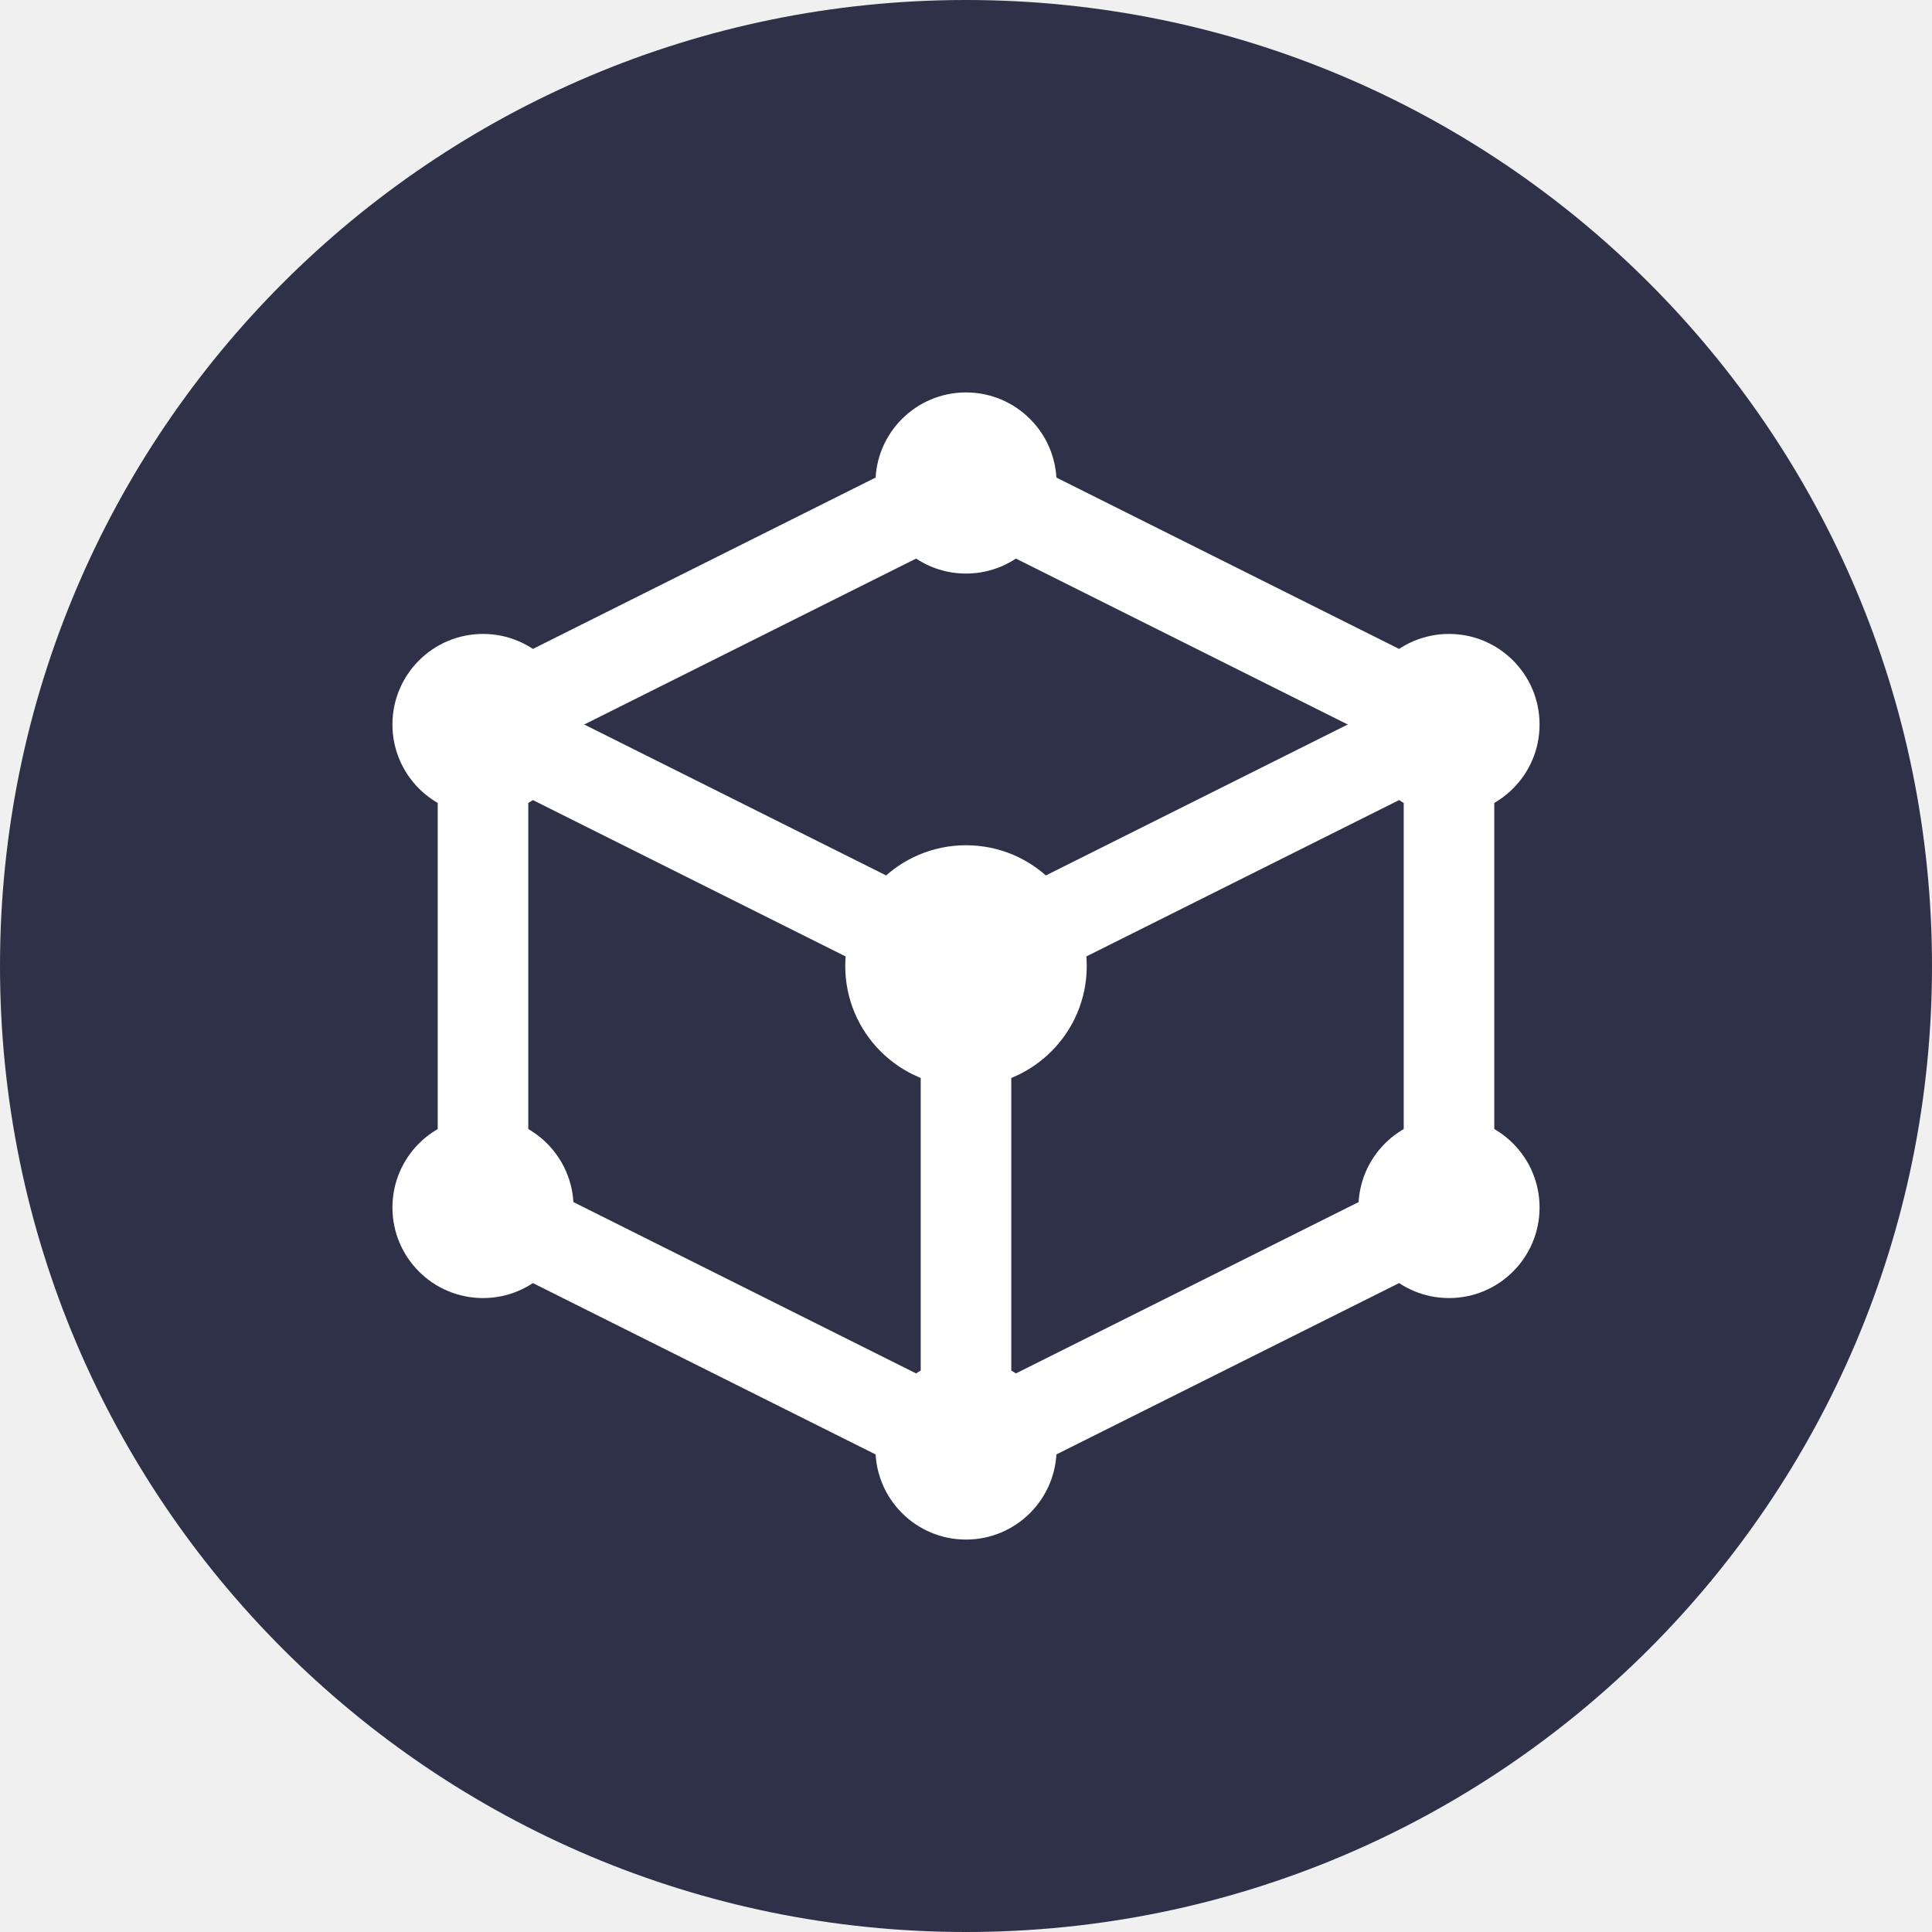
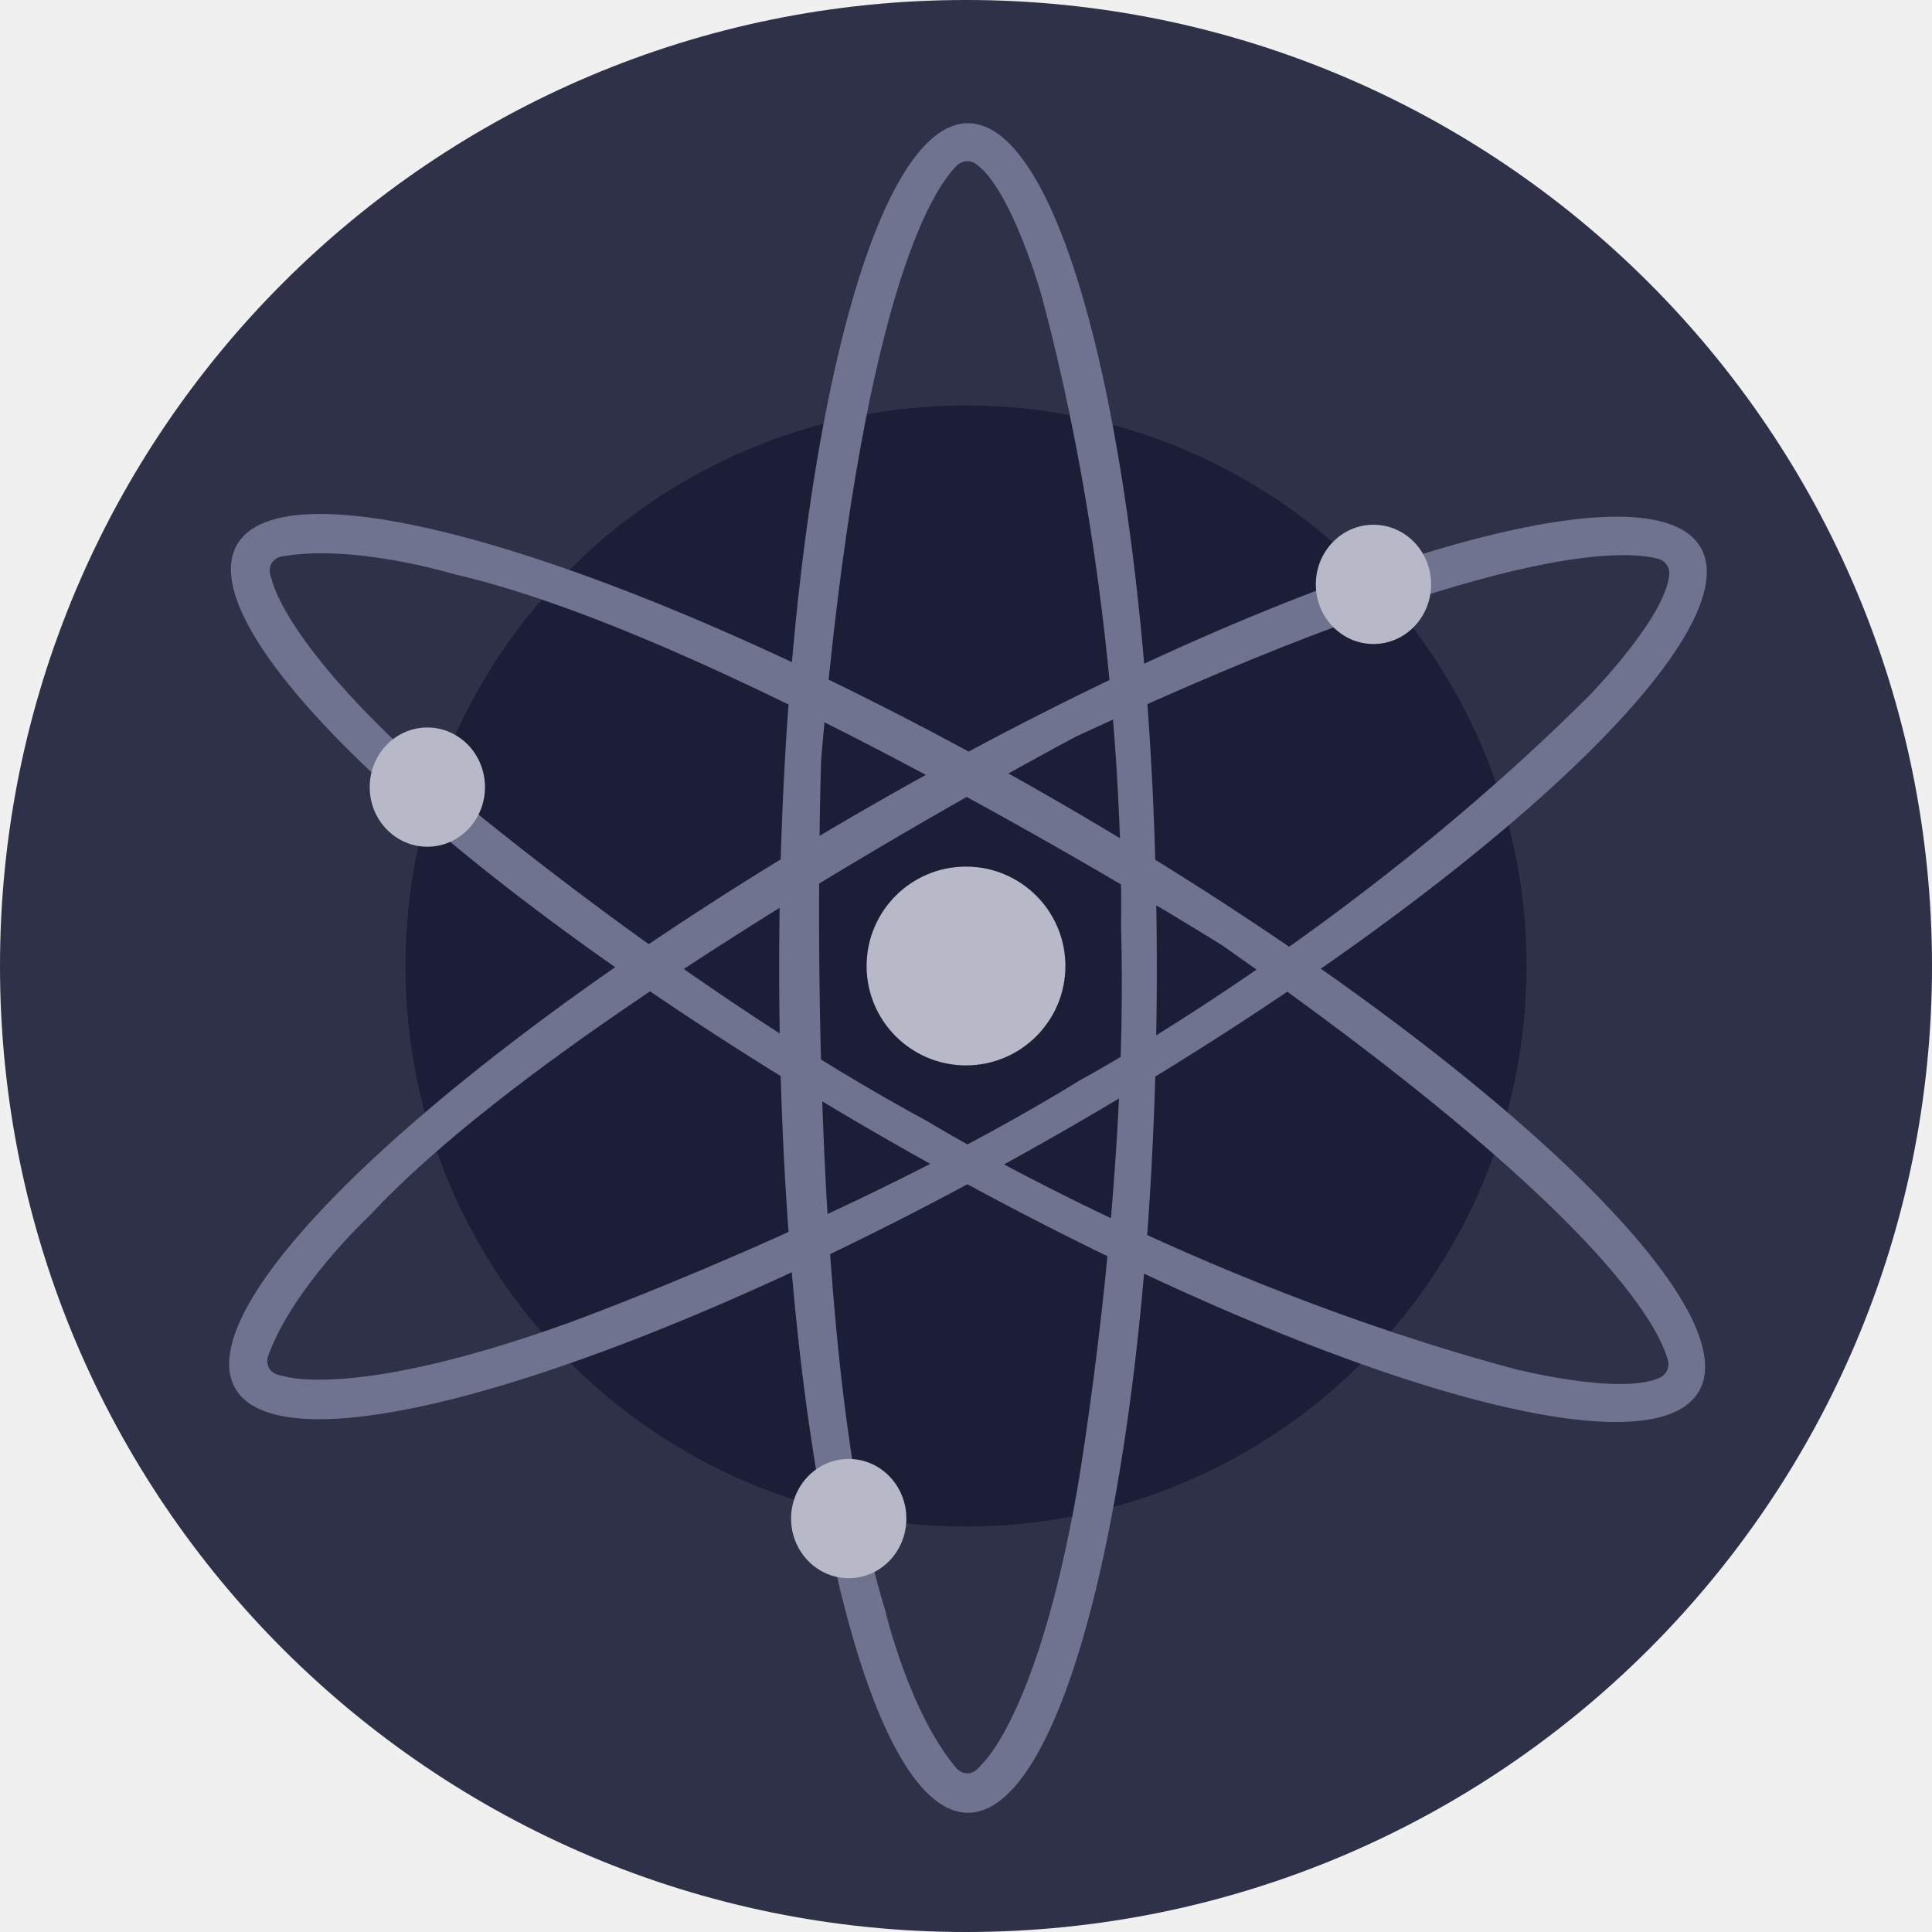
- <svg xmlns="http://www.w3.org/2000/svg" width="32" height="32" viewBox="0 0 32 32" fill="none">
-   <circle cx="16" cy="16" r="16" fill="#2E3148" />
-   <path d="M16 8L8 12V20L16 24L24 20V12L16 8Z" stroke="white" stroke-width="1.5" stroke-linejoin="round" />
-   <path d="M16 16L8 12" stroke="white" stroke-width="1.5" stroke-linecap="round" stroke-linejoin="round" />
-   <path d="M16 16V24" stroke="white" stroke-width="1.5" stroke-linecap="round" stroke-linejoin="round" />
-   <path d="M16 16L24 12" stroke="white" stroke-width="1.5" stroke-linecap="round" stroke-linejoin="round" />
-   <circle cx="16" cy="16" r="2" fill="white" />
-   <circle cx="16" cy="8" r="1.5" fill="white" />
-   <circle cx="8" cy="12" r="1.5" fill="white" />
-   <circle cx="8" cy="20" r="1.5" fill="white" />
-   <circle cx="16" cy="24" r="1.5" fill="white" />
-   <circle cx="24" cy="20" r="1.5" fill="white" />
-   <circle cx="24" cy="12" r="1.5" fill="white" />
+ <svg xmlns="http://www.w3.org/2000/svg" id="Layer_1" data-name="Layer 1" viewBox="0 0 2500 2500">
+   <circle cx="1250" cy="1250" r="1250" style="fill:#2e3148" />
+   <circle cx="1250" cy="1250" r="725.31" style="fill:#1b1e36" />
+   <path d="M1252.57,159.47c-134.93,0-244.34,489.4-244.34,1093.11s109.41,1093.11,244.34,1093.11,244.34-489.4,244.34-1093.11S1387.5,159.47,1252.57,159.47ZM1269.44,2284c-15.43,20.58-30.86,5.14-30.86,5.14-62.14-72-93.21-205.76-93.21-205.76-108.69-349.79-82.82-1100.82-82.82-1100.82,51.08-596.24,144-737.09,175.62-768.36a19.29,19.29,0,0,1,24.74-2c45.88,32.51,84.36,168.47,84.36,168.47,113.63,421.81,103.34,817.9,103.34,817.9,10.29,344.65-56.94,730.45-56.94,730.45C1341.92,2222.22,1269.44,2284,1269.44,2284Z" style="fill:#6f7390" />
+   <path d="M2200.72,708.59c-67.18-117.08-546.09,31.58-1070,332s-893.47,638.89-826.34,755.92,546.09-31.58,1070-332,893.47-638.89,826.34-755.92h0ZM366.36,1780.45c-25.72-3.24-19.91-24.38-19.91-24.38C378,1666.36,478.4,1572.84,478.4,1572.84c249.43-268.36,913.79-619.65,913.79-619.65,542.54-252.42,711.06-241.77,753.81-230a19.29,19.29,0,0,1,14,20.58c-5.14,56-104.17,157-104.17,157C1746.71,1209.36,1398,1397.58,1398,1397.58c-293.83,180.5-661.93,314.09-661.93,314.09-280.09,100.93-369.7,68.78-369.7,68.78h0Z" style="fill:#6f7390" />
+   <path d="M2198.35,1800.41c67.7-116.77-300.93-456.79-823-759.47S374.43,587.76,306.79,704.73s300.93,456.79,823.3,759.47S2130.71,1917.39,2198.35,1800.41ZM351.65,749.85c-10-23.71,11.11-29.42,11.11-29.42C456.22,702.78,587.5,743,587.5,743c357.15,81.33,994,480.25,994,480.25,490.33,343.11,565.53,494.24,576.8,537.14a19.29,19.29,0,0,1-10.7,22.43c-51.13,23.41-188.07-11.47-188.07-11.47-422.07-113.17-759.62-320.52-759.62-320.52-303.29-163.58-603.19-415.28-603.19-415.28-227.88-191.87-245-285.44-245-285.44Z" style="fill:#6f7390" />
+   <circle cx="1250" cy="1250" r="128.6" style="fill:#b7b9c8" />
+   <ellipse cx="1777.26" cy="756.17" rx="74.59" ry="77.16" style="fill:#b7b9c8" />
+   <ellipse cx="552.98" cy="1018.52" rx="74.59" ry="77.16" style="fill:#b7b9c8" />
+   <ellipse cx="1098.25" cy="1965.02" rx="74.59" ry="77.16" style="fill:#b7b9c8" />
</svg>
